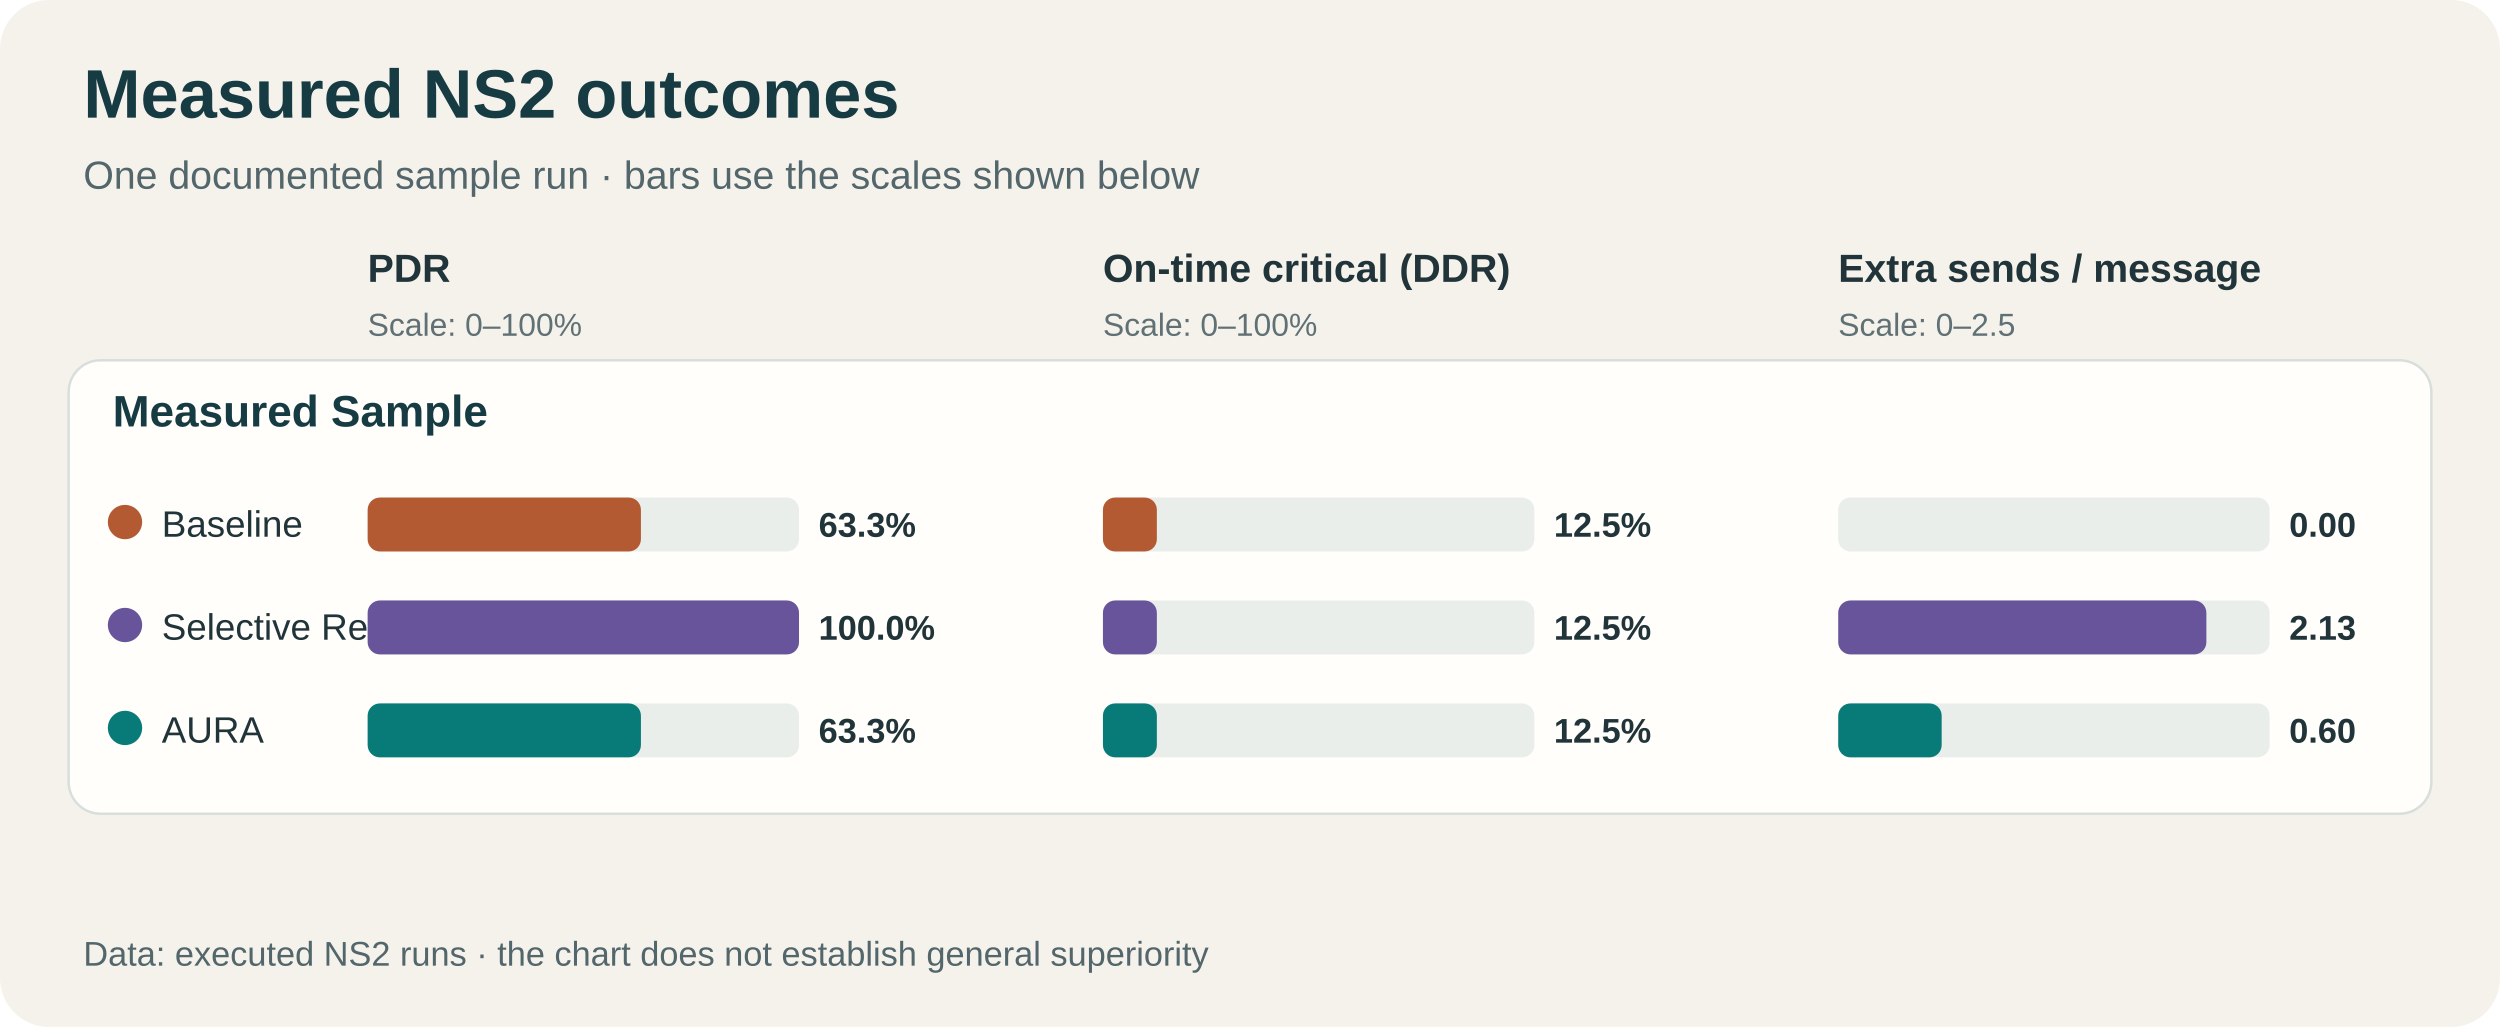
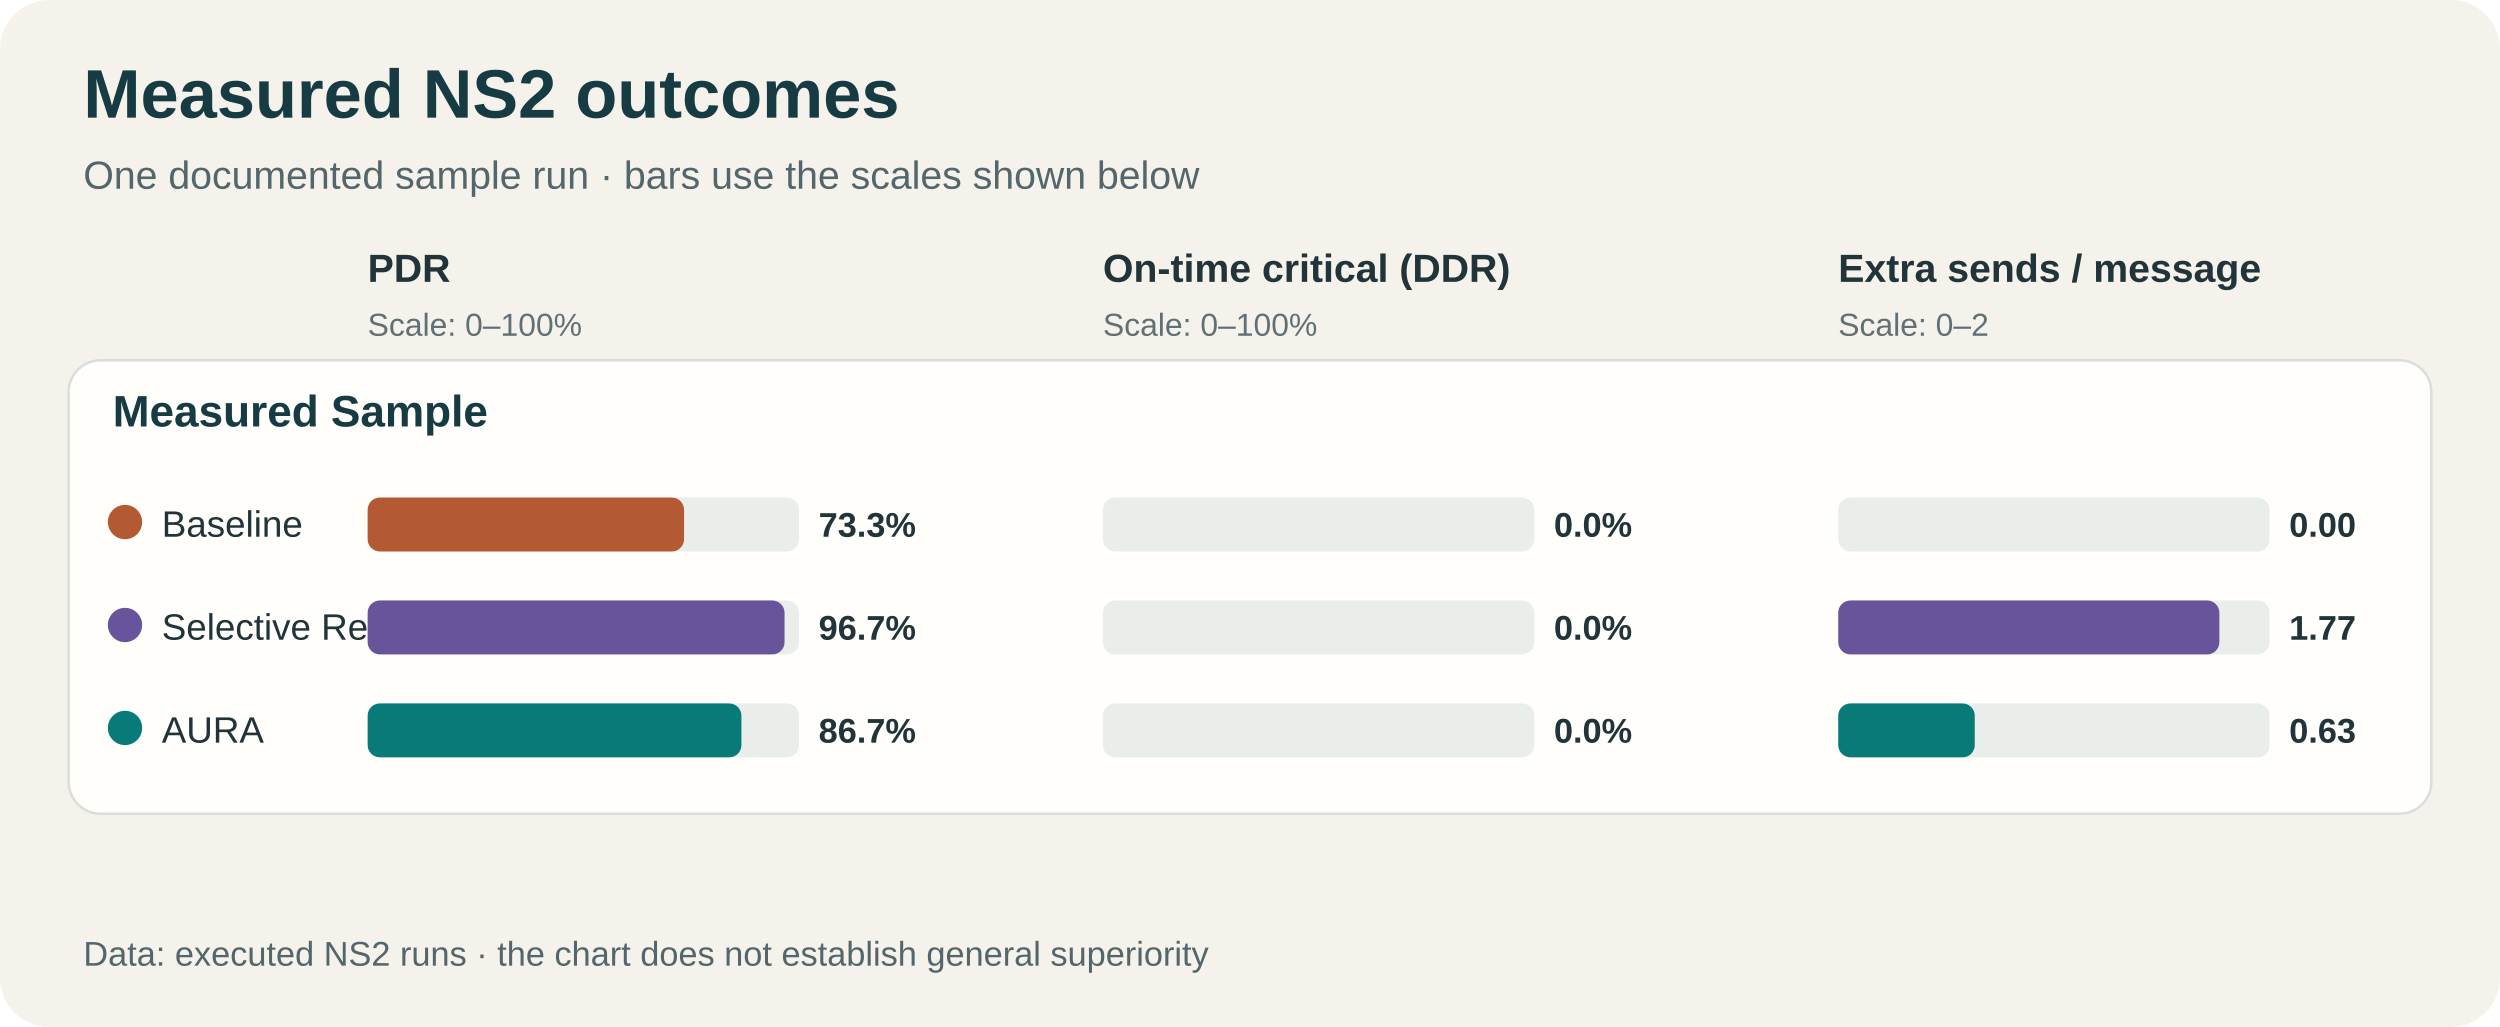
<svg xmlns="http://www.w3.org/2000/svg" width="1020" height="419" viewBox="0 0 1020 419" role="img" aria-labelledby="title desc">
  <rect width="1020" height="100%" rx="20" fill="#f5f2eb" />
  <text x="34" y="48" fill="#163b43" font-family="Arial,sans-serif" font-size="28" font-weight="700">Measured NS2 outcomes</text>
  <text x="34" y="77" fill="#52666b" font-family="Arial,sans-serif" font-size="16">One documented sample run · bars use the scales shown below</text>
  <text x="150" y="115" fill="#20343a" font-family="Arial,sans-serif" font-size="16" font-weight="700">PDR</text>
  <text x="150" y="137" fill="#607176" font-family="Arial,sans-serif" font-size="13">Scale: 0–100%</text>
  <text x="450" y="115" fill="#20343a" font-family="Arial,sans-serif" font-size="16" font-weight="700">On-time critical (DDR)</text>
  <text x="450" y="137" fill="#607176" font-family="Arial,sans-serif" font-size="13">Scale: 0–100%</text>
  <text x="750" y="115" fill="#20343a" font-family="Arial,sans-serif" font-size="16" font-weight="700">Extra sends / message</text>
-   <text x="750" y="137" fill="#607176" font-family="Arial,sans-serif" font-size="13">Scale: 0–2.5</text>
+   <text x="750" y="137" fill="#607176" font-family="Arial,sans-serif" font-size="13">Scale: 0–2</text>
  <rect x="28" y="147" width="964" height="185" rx="13" fill="#fffefa" stroke="#d7dedb" />
  <text x="46" y="174" fill="#163b43" font-family="Arial,sans-serif" font-size="18" font-weight="700">Measured Sample</text>
  <circle cx="51" cy="213" r="7" fill="#b45a32" />
  <text x="66" y="219" fill="#20343a" font-family="Arial,sans-serif" font-size="15">Baseline</text>
  <rect x="150" y="203" width="176" height="22" rx="5" fill="#e9eeeb" />
-   <rect x="150" y="203" width="111.5" height="22" rx="5" fill="#b45a32" />
-   <text x="334" y="219" fill="#20343a" font-family="Arial,sans-serif" font-size="14" font-weight="700">63.3%</text>
+   <rect x="150" y="203" width="129.1" height="22" rx="5" fill="#b45a32" />
+   <text x="334" y="219" fill="#20343a" font-family="Arial,sans-serif" font-size="14" font-weight="700">73.3%</text>
  <rect x="450" y="203" width="176" height="22" rx="5" fill="#e9eeeb" />
-   <rect x="450" y="203" width="22.0" height="22" rx="5" fill="#b45a32" />
-   <text x="634" y="219" fill="#20343a" font-family="Arial,sans-serif" font-size="14" font-weight="700">12.5%</text>
+   <rect x="450" y="203" width="0.0" height="22" rx="5" fill="#b45a32" />
+   <text x="634" y="219" fill="#20343a" font-family="Arial,sans-serif" font-size="14" font-weight="700">0.0%</text>
  <rect x="750" y="203" width="176" height="22" rx="5" fill="#e9eeeb" />
  <rect x="750" y="203" width="0.0" height="22" rx="5" fill="#b45a32" />
  <text x="934" y="219" fill="#20343a" font-family="Arial,sans-serif" font-size="14" font-weight="700">0.00</text>
  <circle cx="51" cy="255" r="7" fill="#68549b" />
  <text x="66" y="261" fill="#20343a" font-family="Arial,sans-serif" font-size="15">Selective Repeat</text>
  <rect x="150" y="245" width="176" height="22" rx="5" fill="#e9eeeb" />
-   <rect x="150" y="245" width="176.0" height="22" rx="5" fill="#68549b" />
-   <text x="334" y="261" fill="#20343a" font-family="Arial,sans-serif" font-size="14" font-weight="700">100.0%</text>
+   <rect x="150" y="245" width="170.1" height="22" rx="5" fill="#68549b" />
+   <text x="334" y="261" fill="#20343a" font-family="Arial,sans-serif" font-size="14" font-weight="700">96.7%</text>
  <rect x="450" y="245" width="176" height="22" rx="5" fill="#e9eeeb" />
-   <rect x="450" y="245" width="22.0" height="22" rx="5" fill="#68549b" />
-   <text x="634" y="261" fill="#20343a" font-family="Arial,sans-serif" font-size="14" font-weight="700">12.5%</text>
+   <rect x="450" y="245" width="0.0" height="22" rx="5" fill="#68549b" />
+   <text x="634" y="261" fill="#20343a" font-family="Arial,sans-serif" font-size="14" font-weight="700">0.0%</text>
  <rect x="750" y="245" width="176" height="22" rx="5" fill="#e9eeeb" />
-   <rect x="750" y="245" width="150.2" height="22" rx="5" fill="#68549b" />
-   <text x="934" y="261" fill="#20343a" font-family="Arial,sans-serif" font-size="14" font-weight="700">2.13</text>
+   <rect x="750" y="245" width="155.5" height="22" rx="5" fill="#68549b" />
+   <text x="934" y="261" fill="#20343a" font-family="Arial,sans-serif" font-size="14" font-weight="700">1.77</text>
  <circle cx="51" cy="297" r="7" fill="#087b78" />
  <text x="66" y="303" fill="#20343a" font-family="Arial,sans-serif" font-size="15">AURA</text>
  <rect x="150" y="287" width="176" height="22" rx="5" fill="#e9eeeb" />
-   <rect x="150" y="287" width="111.5" height="22" rx="5" fill="#087b78" />
-   <text x="334" y="303" fill="#20343a" font-family="Arial,sans-serif" font-size="14" font-weight="700">63.3%</text>
+   <rect x="150" y="287" width="152.5" height="22" rx="5" fill="#087b78" />
+   <text x="334" y="303" fill="#20343a" font-family="Arial,sans-serif" font-size="14" font-weight="700">86.7%</text>
  <rect x="450" y="287" width="176" height="22" rx="5" fill="#e9eeeb" />
-   <rect x="450" y="287" width="22.0" height="22" rx="5" fill="#087b78" />
-   <text x="634" y="303" fill="#20343a" font-family="Arial,sans-serif" font-size="14" font-weight="700">12.5%</text>
+   <rect x="450" y="287" width="0.0" height="22" rx="5" fill="#087b78" />
+   <text x="634" y="303" fill="#20343a" font-family="Arial,sans-serif" font-size="14" font-weight="700">0.0%</text>
  <rect x="750" y="287" width="176" height="22" rx="5" fill="#e9eeeb" />
-   <rect x="750" y="287" width="42.2" height="22" rx="5" fill="#087b78" />
-   <text x="934" y="303" fill="#20343a" font-family="Arial,sans-serif" font-size="14" font-weight="700">0.60</text>
+   <rect x="750" y="287" width="55.7" height="22" rx="5" fill="#087b78" />
+   <text x="934" y="303" fill="#20343a" font-family="Arial,sans-serif" font-size="14" font-weight="700">0.63</text>
  <text x="34" y="394" fill="#52666b" font-family="Arial,sans-serif" font-size="14">Data: executed NS2 runs · the chart does not establish general superiority</text>
</svg>
